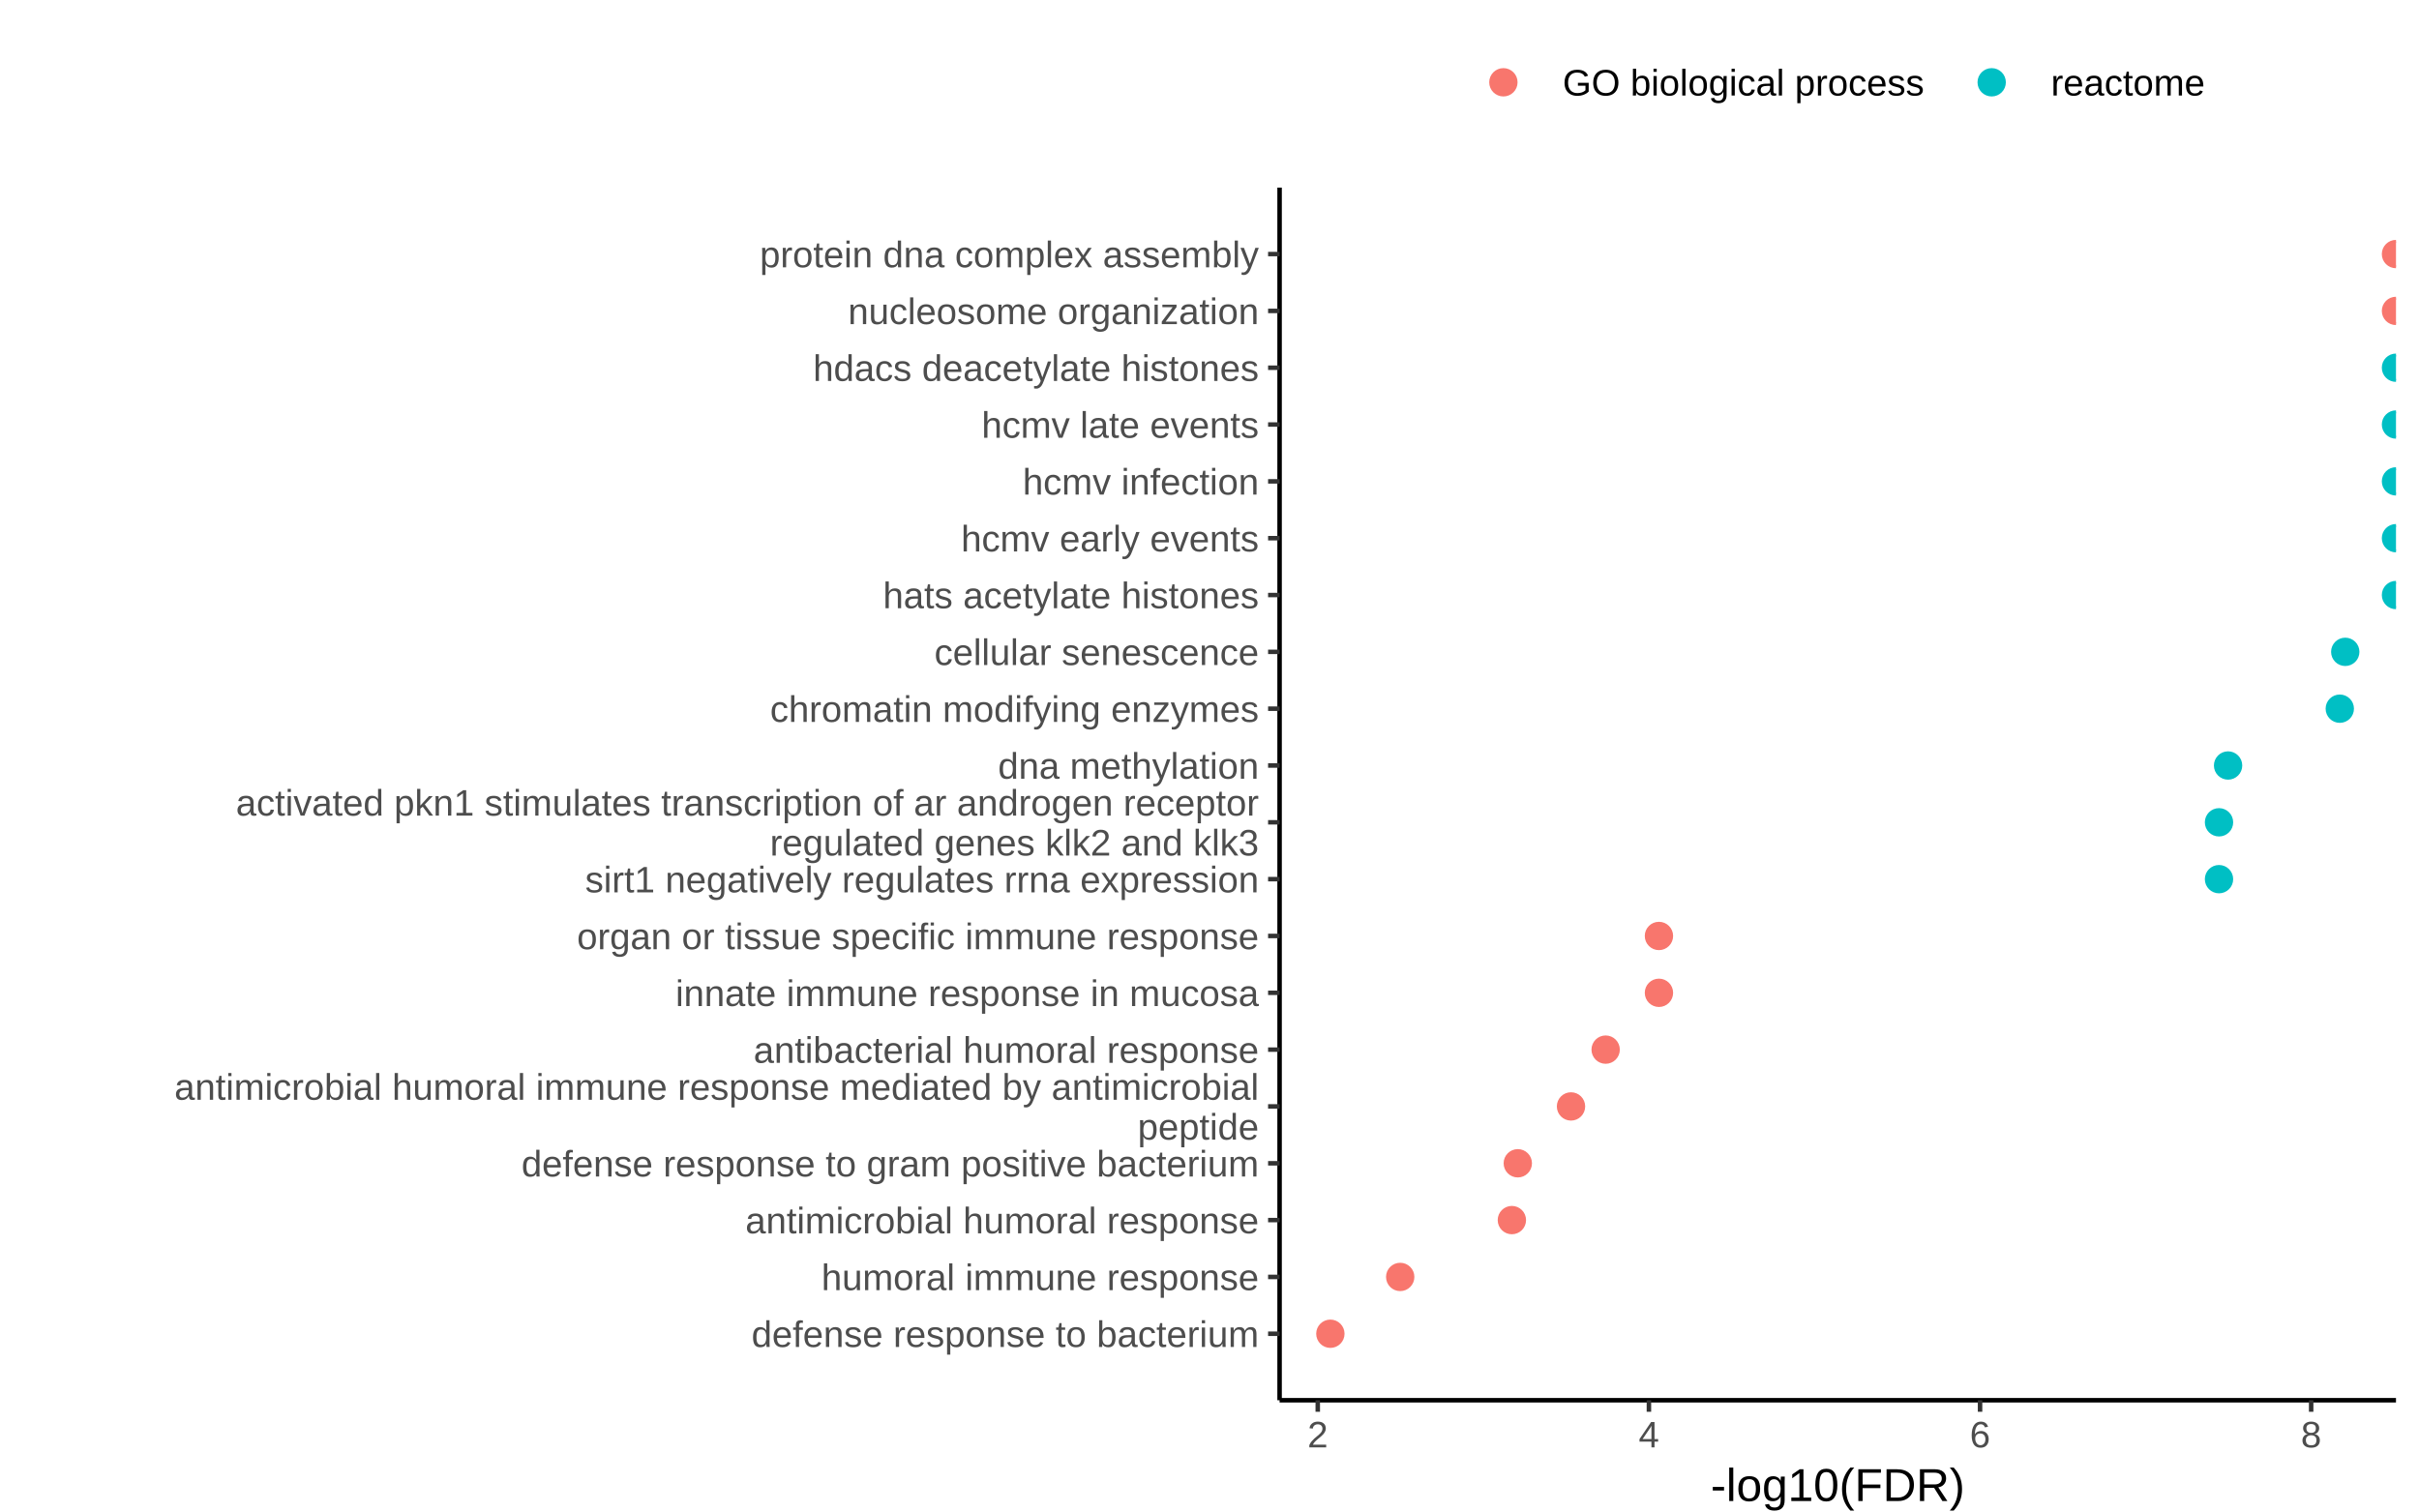
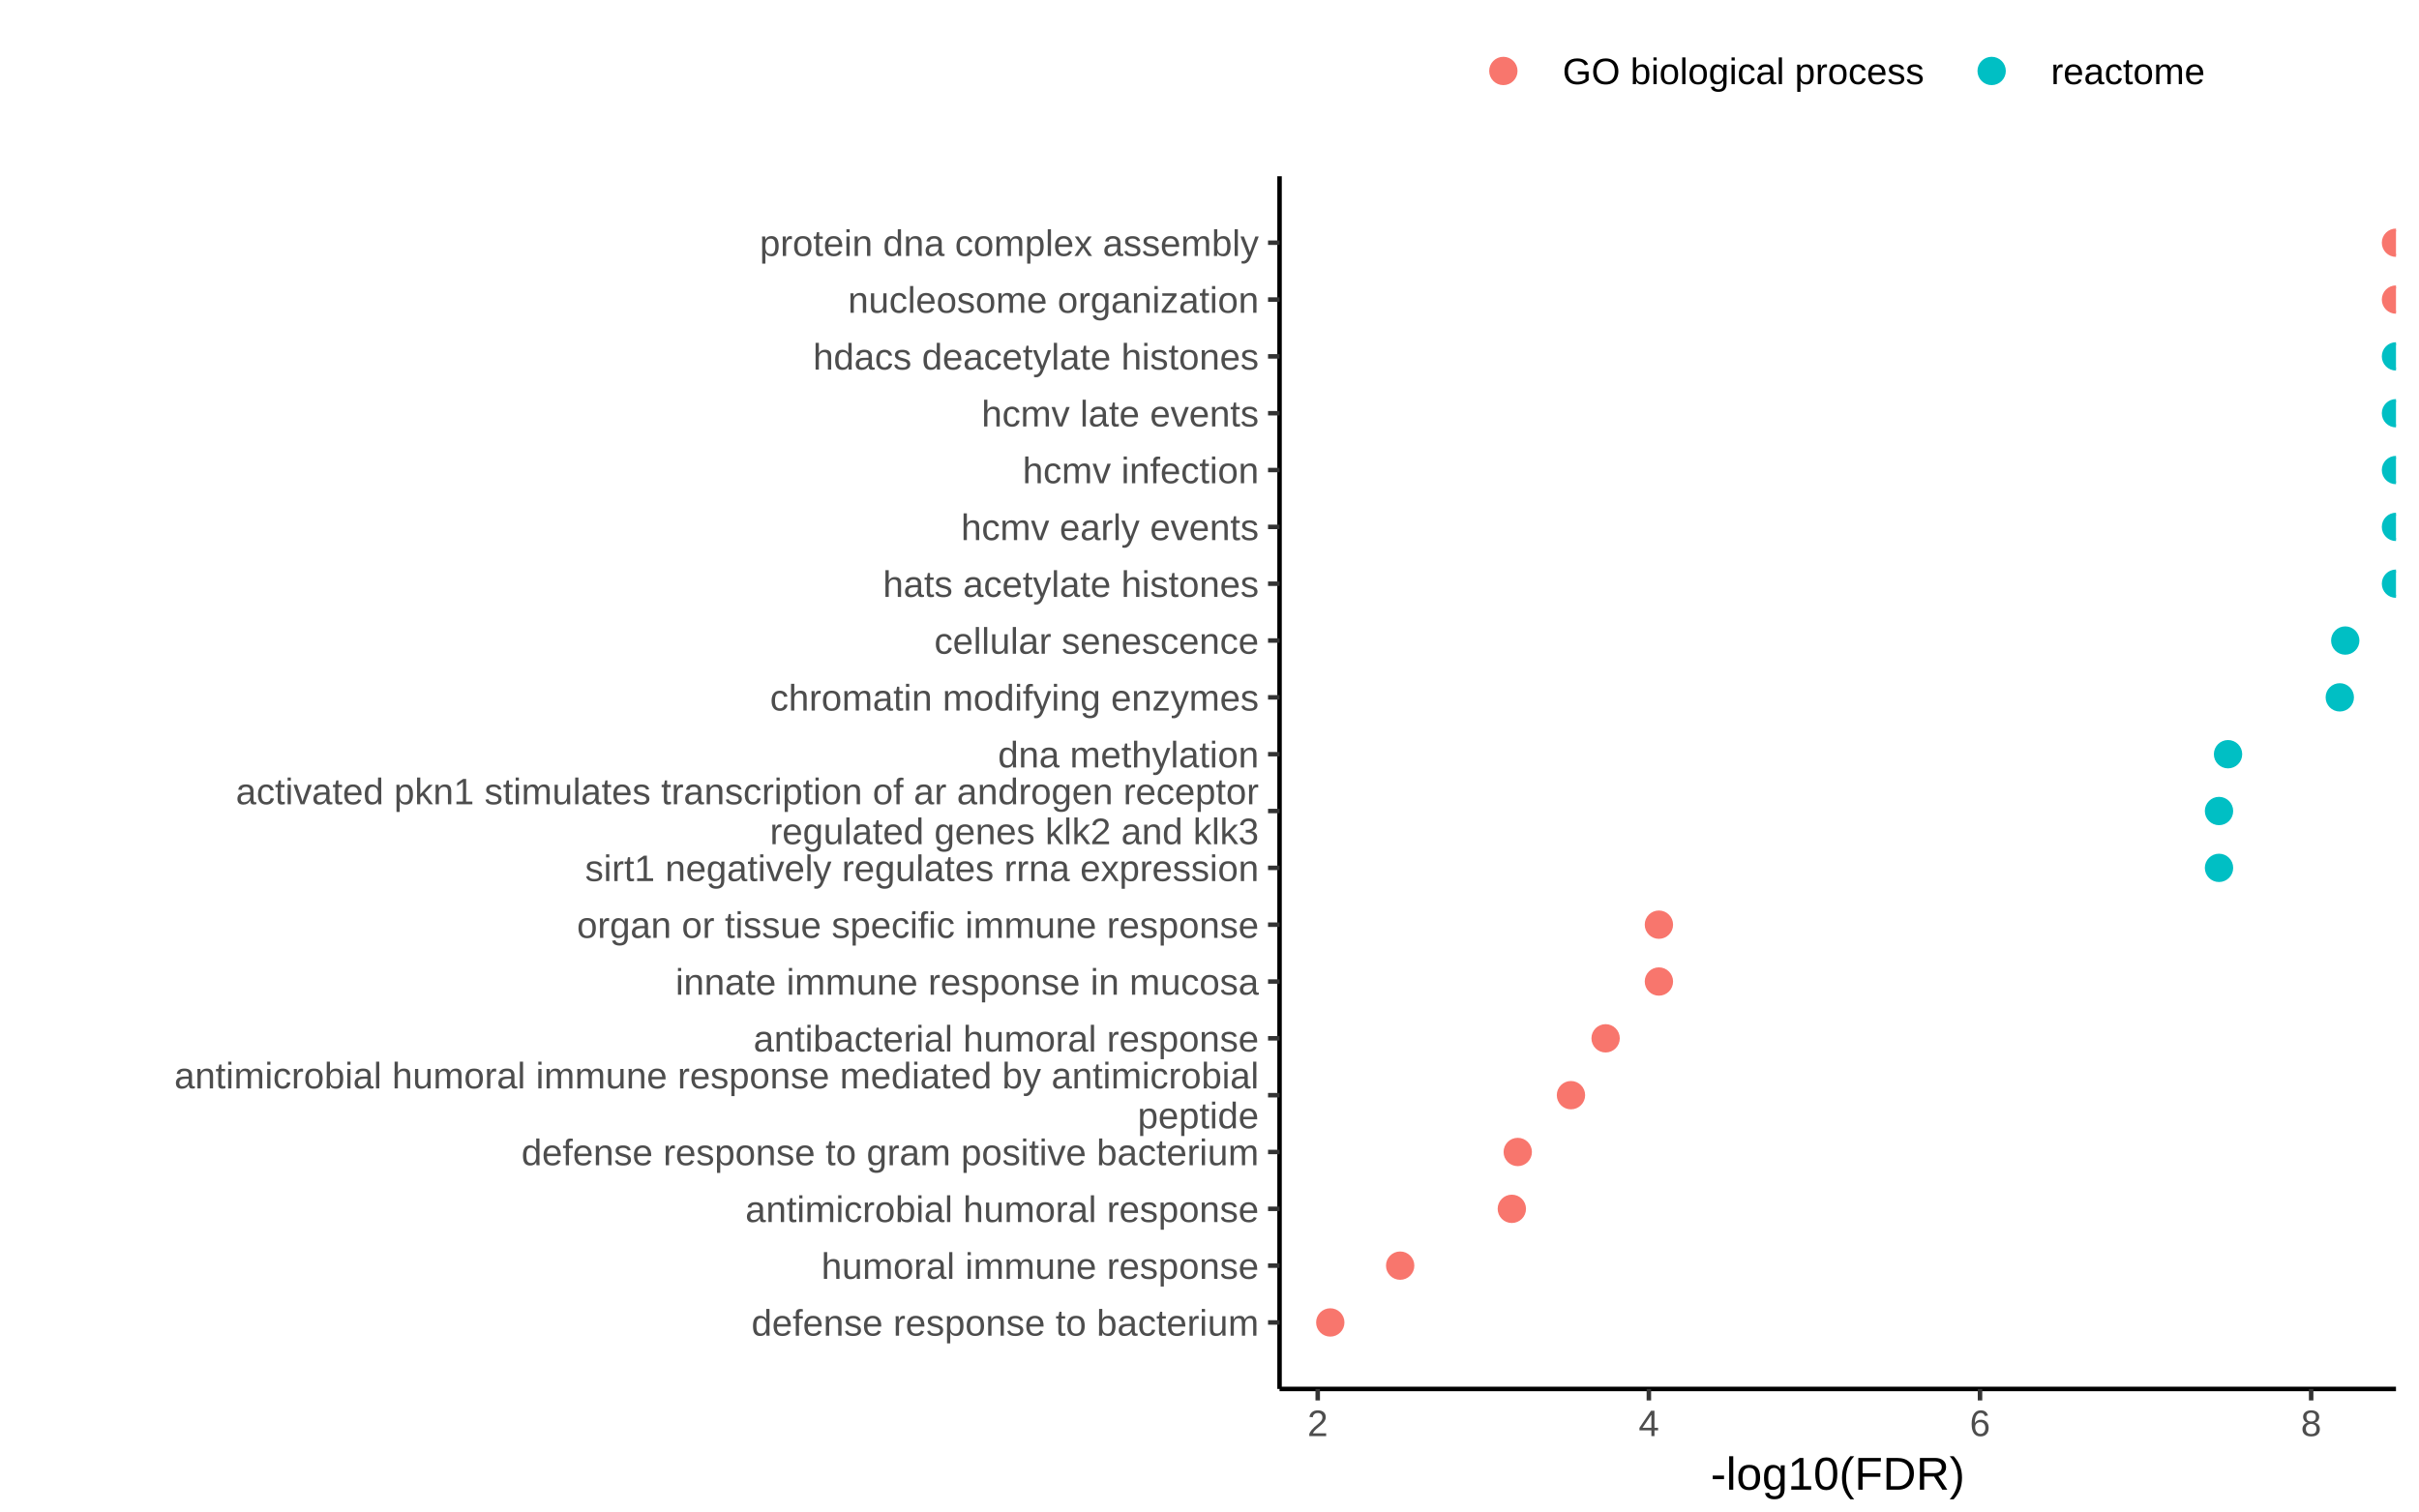
- <svg xmlns="http://www.w3.org/2000/svg" class="svglite" width="576.00pt" height="360.00pt" viewBox="0 0 576.00 360.00">
-   <defs>
-     <style type="text/css">
+ <svg xmlns="http://www.w3.org/2000/svg" width="576.00pt" height="360.00pt" viewBox="0 0 576.00 360.00">
+   <g class="svglite">
+     <defs>
+       <style type="text/css">
    .svglite line, .svglite polyline, .svglite polygon, .svglite path, .svglite rect, .svglite circle {
      fill: none;
      stroke: #000000;
      stroke-linecap: round;
      stroke-linejoin: round;
      stroke-miterlimit: 10.00;
    }
    .svglite text {
      white-space: pre;
    }
+     .svglite g.glyphgroup path {
+       fill: inherit;
+       stroke: none;
+     }
  </style>
-   </defs>
-   <rect width="100%" height="100%" style="stroke: none; fill: none;" />
-   <defs>
-     <clipPath id="cpMC4wMHw1NzYuMDB8MC4wMHwzNjAuMDA=">
-       <rect x="0.00" y="0.00" width="576.00" height="360.00" />
-     </clipPath>
-   </defs>
-   <g clip-path="url(#cpMC4wMHw1NzYuMDB8MC4wMHwzNjAuMDA=)">
-     <rect x="0.00" y="0.00" width="576.00" height="365.40" style="stroke-width: 1.07; stroke: none;" />
-   </g>
-   <defs>
-     <clipPath id="cpMzA0LjY5fDU3MC41Mnw0NC42OHwzMzMuNTA=">
-       <rect x="304.69" y="44.68" width="265.83" height="288.82" />
-     </clipPath>
-   </defs>
-   <g clip-path="url(#cpMzA0LjY5fDU3MC41Mnw0NC42OHwzMzMuNTA=)">
-     <rect x="304.69" y="44.68" width="265.83" height="288.82" style="stroke-width: 1.07; stroke: none;" />
-     <circle cx="316.78" cy="317.66" r="3.02" style="stroke-width: 0.71; stroke: #F8766D; fill: #F8766D;" />
-     <circle cx="333.41" cy="304.13" r="3.02" style="stroke-width: 0.71; stroke: #F8766D; fill: #F8766D;" />
-     <circle cx="360.00" cy="290.59" r="3.02" style="stroke-width: 0.71; stroke: #F8766D; fill: #F8766D;" />
-     <circle cx="361.41" cy="277.06" r="3.02" style="stroke-width: 0.71; stroke: #F8766D; fill: #F8766D;" />
-     <circle cx="374.08" cy="263.52" r="3.02" style="stroke-width: 0.71; stroke: #F8766D; fill: #F8766D;" />
-     <circle cx="382.33" cy="249.99" r="3.02" style="stroke-width: 0.71; stroke: #F8766D; fill: #F8766D;" />
-     <circle cx="395.02" cy="236.46" r="3.02" style="stroke-width: 0.71; stroke: #F8766D; fill: #F8766D;" />
-     <circle cx="395.02" cy="222.92" r="3.02" style="stroke-width: 0.71; stroke: #F8766D; fill: #F8766D;" />
-     <circle cx="528.38" cy="209.39" r="3.02" style="stroke-width: 0.71; stroke: #00BFC4; fill: #00BFC4;" />
-     <circle cx="528.38" cy="195.85" r="3.02" style="stroke-width: 0.71; stroke: #00BFC4; fill: #00BFC4;" />
-     <circle cx="530.54" cy="182.32" r="3.02" style="stroke-width: 0.71; stroke: #00BFC4; fill: #00BFC4;" />
-     <circle cx="557.14" cy="168.79" r="3.02" style="stroke-width: 0.71; stroke: #00BFC4; fill: #00BFC4;" />
-     <circle cx="558.44" cy="155.25" r="3.02" style="stroke-width: 0.71; stroke: #00BFC4; fill: #00BFC4;" />
-     <circle cx="570.52" cy="141.72" r="3.02" style="stroke-width: 0.71; stroke: #00BFC4; fill: #00BFC4;" />
-     <circle cx="570.52" cy="128.18" r="3.02" style="stroke-width: 0.71; stroke: #00BFC4; fill: #00BFC4;" />
-     <circle cx="570.52" cy="114.65" r="3.02" style="stroke-width: 0.71; stroke: #00BFC4; fill: #00BFC4;" />
-     <circle cx="570.52" cy="101.11" r="3.02" style="stroke-width: 0.71; stroke: #00BFC4; fill: #00BFC4;" />
-     <circle cx="570.52" cy="87.58" r="3.02" style="stroke-width: 0.71; stroke: #00BFC4; fill: #00BFC4;" />
-     <circle cx="570.52" cy="74.05" r="3.02" style="stroke-width: 0.71; stroke: #F8766D; fill: #F8766D;" />
-     <circle cx="570.52" cy="60.51" r="3.02" style="stroke-width: 0.71; stroke: #F8766D; fill: #F8766D;" />
-   </g>
-   <g clip-path="url(#cpMC4wMHw1NzYuMDB8MC4wMHwzNjAuMDA=)">
-     <polyline points="304.69,333.50 304.69,44.68 " style="stroke-width: 1.07; stroke-linecap: butt;" />
-     <text x="299.76" y="320.81" text-anchor="end" style="font-size: 8.80px;fill: #4D4D4D; font-family: &quot;Arial&quot;;" textLength="230.66px" lengthAdjust="spacingAndGlyphs">                                             defense response to bacterium</text>
-     <text x="299.76" y="307.28" text-anchor="end" style="font-size: 8.80px;fill: #4D4D4D; font-family: &quot;Arial&quot;;" textLength="228.66px" lengthAdjust="spacingAndGlyphs">                                                   humoral immune response</text>
-     <text x="299.76" y="293.75" text-anchor="end" style="font-size: 8.80px;fill: #4D4D4D; font-family: &quot;Arial&quot;;" textLength="229.67px" lengthAdjust="spacingAndGlyphs">                                            antimicrobial humoral response</text>
-     <text x="299.76" y="280.21" text-anchor="end" style="font-size: 8.80px;fill: #4D4D4D; font-family: &quot;Arial&quot;;" textLength="246.37px" lengthAdjust="spacingAndGlyphs">                             defense response to gram positive bacterium</text>
-     <text x="299.76" y="261.93" text-anchor="end" style="font-size: 8.80px;fill: #4D4D4D; font-family: &quot;Arial&quot;;" textLength="275.30px" lengthAdjust="spacingAndGlyphs">      antimicrobial humoral immune response mediated by antimicrobial </text>
-     <text x="299.76" y="271.43" text-anchor="end" style="font-size: 8.80px;fill: #4D4D4D; font-family: &quot;Arial&quot;;" textLength="28.87px" lengthAdjust="spacingAndGlyphs">peptide</text>
-     <text x="299.76" y="253.14" text-anchor="end" style="font-size: 8.80px;fill: #4D4D4D; font-family: &quot;Arial&quot;;" textLength="227.72px" lengthAdjust="spacingAndGlyphs">                                            antibacterial humoral response</text>
-     <text x="299.76" y="239.61" text-anchor="end" style="font-size: 8.80px;fill: #4D4D4D; font-family: &quot;Arial&quot;;" textLength="238.98px" lengthAdjust="spacingAndGlyphs">                                         innate immune response in mucosa</text>
-     <text x="299.76" y="226.08" text-anchor="end" style="font-size: 8.80px;fill: #4D4D4D; font-family: &quot;Arial&quot;;" textLength="242.91px" lengthAdjust="spacingAndGlyphs">                                 organ or tissue specific immune response</text>
-     <text x="299.76" y="212.54" text-anchor="end" style="font-size: 8.80px;fill: #4D4D4D; font-family: &quot;Arial&quot;;" textLength="233.64px" lengthAdjust="spacingAndGlyphs">                              sirt1 negatively regulates rrna expression</text>
-     <text x="299.76" y="194.26" text-anchor="end" style="font-size: 8.80px;fill: #4D4D4D; font-family: &quot;Arial&quot;;" textLength="260.65px" lengthAdjust="spacingAndGlyphs">      activated pkn1 stimulates transcription of ar androgen receptor </text>
-     <text x="299.76" y="203.76" text-anchor="end" style="font-size: 8.80px;fill: #4D4D4D; font-family: &quot;Arial&quot;;" textLength="116.42px" lengthAdjust="spacingAndGlyphs">regulated genes klk2 and klk3</text>
-     <text x="299.76" y="185.47" text-anchor="end" style="font-size: 8.80px;fill: #4D4D4D; font-family: &quot;Arial&quot;;" textLength="208.57px" lengthAdjust="spacingAndGlyphs">                                                            dna methylation</text>
-     <text x="299.76" y="171.94" text-anchor="end" style="font-size: 8.80px;fill: #4D4D4D; font-family: &quot;Arial&quot;;" textLength="231.11px" lengthAdjust="spacingAndGlyphs">                                               chromatin modifying enzymes</text>
-     <text x="299.76" y="158.40" text-anchor="end" style="font-size: 8.80px;fill: #4D4D4D; font-family: &quot;Arial&quot;;" textLength="213.97px" lengthAdjust="spacingAndGlyphs">                                                        cellular senescence</text>
-     <text x="299.76" y="144.87" text-anchor="end" style="font-size: 8.80px;fill: #4D4D4D; font-family: &quot;Arial&quot;;" textLength="213.98px" lengthAdjust="spacingAndGlyphs">                                                   hats acetylate histones</text>
-     <text x="299.76" y="131.34" text-anchor="end" style="font-size: 8.80px;fill: #4D4D4D; font-family: &quot;Arial&quot;;" textLength="212.47px" lengthAdjust="spacingAndGlyphs">                                                          hcmv early events</text>
-     <text x="299.76" y="117.80" text-anchor="end" style="font-size: 8.80px;fill: #4D4D4D; font-family: &quot;Arial&quot;;" textLength="205.12px" lengthAdjust="spacingAndGlyphs">                                                             hcmv infection</text>
-     <text x="299.76" y="104.27" text-anchor="end" style="font-size: 8.80px;fill: #4D4D4D; font-family: &quot;Arial&quot;;" textLength="210.02px" lengthAdjust="spacingAndGlyphs">                                                           hcmv late events</text>
-     <text x="299.76" y="90.73" text-anchor="end" style="font-size: 8.80px;fill: #4D4D4D; font-family: &quot;Arial&quot;;" textLength="223.31px" lengthAdjust="spacingAndGlyphs">                                                hdacs deacetylate histones</text>
-     <text x="299.76" y="77.20" text-anchor="end" style="font-size: 8.80px;fill: #4D4D4D; font-family: &quot;Arial&quot;;" textLength="222.32px" lengthAdjust="spacingAndGlyphs">                                                   nucleosome organization</text>
-     <text x="299.76" y="63.67" text-anchor="end" style="font-size: 8.80px;fill: #4D4D4D; font-family: &quot;Arial&quot;;" textLength="231.13px" lengthAdjust="spacingAndGlyphs">                                              protein dna complex assembly</text>
-     <polyline points="301.95,317.66 304.69,317.66 " style="stroke-width: 1.07; stroke: #333333; stroke-linecap: butt;" />
-     <polyline points="301.95,304.13 304.69,304.13 " style="stroke-width: 1.07; stroke: #333333; stroke-linecap: butt;" />
-     <polyline points="301.95,290.59 304.69,290.59 " style="stroke-width: 1.07; stroke: #333333; stroke-linecap: butt;" />
-     <polyline points="301.95,277.06 304.69,277.06 " style="stroke-width: 1.07; stroke: #333333; stroke-linecap: butt;" />
-     <polyline points="301.95,263.52 304.69,263.52 " style="stroke-width: 1.07; stroke: #333333; stroke-linecap: butt;" />
-     <polyline points="301.95,249.99 304.69,249.99 " style="stroke-width: 1.07; stroke: #333333; stroke-linecap: butt;" />
-     <polyline points="301.95,236.46 304.69,236.46 " style="stroke-width: 1.07; stroke: #333333; stroke-linecap: butt;" />
-     <polyline points="301.95,222.92 304.69,222.92 " style="stroke-width: 1.07; stroke: #333333; stroke-linecap: butt;" />
-     <polyline points="301.95,209.39 304.69,209.39 " style="stroke-width: 1.07; stroke: #333333; stroke-linecap: butt;" />
-     <polyline points="301.95,195.85 304.69,195.85 " style="stroke-width: 1.07; stroke: #333333; stroke-linecap: butt;" />
-     <polyline points="301.95,182.32 304.69,182.32 " style="stroke-width: 1.07; stroke: #333333; stroke-linecap: butt;" />
-     <polyline points="301.95,168.79 304.69,168.79 " style="stroke-width: 1.07; stroke: #333333; stroke-linecap: butt;" />
-     <polyline points="301.95,155.25 304.69,155.25 " style="stroke-width: 1.07; stroke: #333333; stroke-linecap: butt;" />
-     <polyline points="301.95,141.72 304.69,141.72 " style="stroke-width: 1.07; stroke: #333333; stroke-linecap: butt;" />
-     <polyline points="301.95,128.18 304.69,128.18 " style="stroke-width: 1.07; stroke: #333333; stroke-linecap: butt;" />
-     <polyline points="301.95,114.65 304.69,114.65 " style="stroke-width: 1.07; stroke: #333333; stroke-linecap: butt;" />
-     <polyline points="301.95,101.11 304.69,101.11 " style="stroke-width: 1.07; stroke: #333333; stroke-linecap: butt;" />
-     <polyline points="301.95,87.58 304.69,87.58 " style="stroke-width: 1.07; stroke: #333333; stroke-linecap: butt;" />
-     <polyline points="301.95,74.05 304.69,74.05 " style="stroke-width: 1.07; stroke: #333333; stroke-linecap: butt;" />
-     <polyline points="301.95,60.51 304.69,60.51 " style="stroke-width: 1.07; stroke: #333333; stroke-linecap: butt;" />
-     <polyline points="304.69,333.50 570.52,333.50 " style="stroke-width: 1.07; stroke-linecap: butt;" />
-     <polyline points="313.78,336.24 313.78,333.50 " style="stroke-width: 1.07; stroke: #333333; stroke-linecap: butt;" />
-     <polyline points="392.63,336.24 392.63,333.50 " style="stroke-width: 1.07; stroke: #333333; stroke-linecap: butt;" />
-     <polyline points="471.48,336.24 471.48,333.50 " style="stroke-width: 1.07; stroke: #333333; stroke-linecap: butt;" />
-     <polyline points="550.32,336.24 550.32,333.50 " style="stroke-width: 1.07; stroke: #333333; stroke-linecap: butt;" />
-     <text x="313.78" y="344.73" text-anchor="middle" style="font-size: 8.80px;fill: #4D4D4D; font-family: &quot;Arial&quot;;" textLength="4.90px" lengthAdjust="spacingAndGlyphs">2</text>
-     <text x="392.63" y="344.73" text-anchor="middle" style="font-size: 8.80px;fill: #4D4D4D; font-family: &quot;Arial&quot;;" textLength="4.90px" lengthAdjust="spacingAndGlyphs">4</text>
-     <text x="471.48" y="344.73" text-anchor="middle" style="font-size: 8.80px;fill: #4D4D4D; font-family: &quot;Arial&quot;;" textLength="4.90px" lengthAdjust="spacingAndGlyphs">6</text>
-     <text x="550.32" y="344.73" text-anchor="middle" style="font-size: 8.80px;fill: #4D4D4D; font-family: &quot;Arial&quot;;" textLength="4.90px" lengthAdjust="spacingAndGlyphs">8</text>
-     <text x="437.61" y="357.50" text-anchor="middle" style="font-size: 11.00px; font-family: &quot;Arial&quot;;" textLength="60.52px" lengthAdjust="spacingAndGlyphs">-log10(FDR)</text>
-     <rect x="343.86" y="5.48" width="187.50" height="28.24" style="stroke-width: 1.07; stroke: none;" />
-     <rect x="349.34" y="10.96" width="17.28" height="17.28" style="stroke-width: 1.07; stroke: none;" />
-     <circle cx="357.98" cy="19.60" r="3.02" style="stroke-width: 0.71; stroke: #F8766D; fill: #F8766D;" />
-     <rect x="465.61" y="10.96" width="17.28" height="17.28" style="stroke-width: 1.07; stroke: none;" />
-     <circle cx="474.25" cy="19.60" r="3.02" style="stroke-width: 0.71; stroke: #00BFC4; fill: #00BFC4;" />
-     <text x="372.10" y="22.75" style="font-size: 8.80px; font-family: &quot;Arial&quot;;" textLength="86.06px" lengthAdjust="spacingAndGlyphs">GO biological process</text>
-     <text x="488.36" y="22.75" style="font-size: 8.80px; font-family: &quot;Arial&quot;;" textLength="36.68px" lengthAdjust="spacingAndGlyphs">reactome</text>
+     </defs>
+     <rect width="100%" height="100%" style="stroke: none; fill: none;" />
+     <defs>
+       <clipPath id="cpMC4wMHw1NzYuMDB8MC4wMHwzNjAuMDA=">
+         <rect x="0.00" y="0.00" width="576.00" height="360.00" />
+       </clipPath>
+     </defs>
+     <g clip-path="url(#cpMC4wMHw1NzYuMDB8MC4wMHwzNjAuMDA=)">
+       <rect x="0.00" y="-2.70" width="576.00" height="365.40" style="stroke-width: 1.07; stroke: none;" />
+     </g>
+     <defs>
+       <clipPath id="cpMzA0LjY4fDU3MC41Mnw0MS45OHwzMzAuODE=">
+         <rect x="304.68" y="41.98" width="265.84" height="288.83" />
+       </clipPath>
+     </defs>
+     <g clip-path="url(#cpMzA0LjY4fDU3MC41Mnw0MS45OHwzMzAuODE=)">
+       <rect x="304.68" y="41.98" width="265.84" height="288.83" style="stroke-width: 1.07; stroke: none;" />
+       <circle cx="316.76" cy="314.97" r="3.02" style="stroke-width: 0.71; stroke: #F8766D; fill: #F8766D;" />
+       <circle cx="333.40" cy="301.44" r="3.02" style="stroke-width: 0.71; stroke: #F8766D; fill: #F8766D;" />
+       <circle cx="359.99" cy="287.91" r="3.02" style="stroke-width: 0.71; stroke: #F8766D; fill: #F8766D;" />
+       <circle cx="361.40" cy="274.37" r="3.02" style="stroke-width: 0.71; stroke: #F8766D; fill: #F8766D;" />
+       <circle cx="374.07" cy="260.84" r="3.02" style="stroke-width: 0.71; stroke: #F8766D; fill: #F8766D;" />
+       <circle cx="382.32" cy="247.30" r="3.02" style="stroke-width: 0.71; stroke: #F8766D; fill: #F8766D;" />
+       <circle cx="395.01" cy="233.77" r="3.02" style="stroke-width: 0.71; stroke: #F8766D; fill: #F8766D;" />
+       <circle cx="395.01" cy="220.23" r="3.02" style="stroke-width: 0.71; stroke: #F8766D; fill: #F8766D;" />
+       <circle cx="528.38" cy="206.70" r="3.02" style="stroke-width: 0.71; stroke: #00BFC4; fill: #00BFC4;" />
+       <circle cx="528.38" cy="193.16" r="3.02" style="stroke-width: 0.71; stroke: #00BFC4; fill: #00BFC4;" />
+       <circle cx="530.53" cy="179.63" r="3.02" style="stroke-width: 0.71; stroke: #00BFC4; fill: #00BFC4;" />
+       <circle cx="557.14" cy="166.09" r="3.02" style="stroke-width: 0.71; stroke: #00BFC4; fill: #00BFC4;" />
+       <circle cx="558.44" cy="152.56" r="3.02" style="stroke-width: 0.71; stroke: #00BFC4; fill: #00BFC4;" />
+       <circle cx="570.52" cy="139.02" r="3.02" style="stroke-width: 0.71; stroke: #00BFC4; fill: #00BFC4;" />
+       <circle cx="570.52" cy="125.49" r="3.02" style="stroke-width: 0.71; stroke: #00BFC4; fill: #00BFC4;" />
+       <circle cx="570.52" cy="111.95" r="3.02" style="stroke-width: 0.71; stroke: #00BFC4; fill: #00BFC4;" />
+       <circle cx="570.52" cy="98.42" r="3.02" style="stroke-width: 0.71; stroke: #00BFC4; fill: #00BFC4;" />
+       <circle cx="570.52" cy="84.88" r="3.02" style="stroke-width: 0.71; stroke: #00BFC4; fill: #00BFC4;" />
+       <circle cx="570.52" cy="71.35" r="3.02" style="stroke-width: 0.71; stroke: #F8766D; fill: #F8766D;" />
+       <circle cx="570.52" cy="57.81" r="3.02" style="stroke-width: 0.71; stroke: #F8766D; fill: #F8766D;" />
+     </g>
+     <g clip-path="url(#cpMC4wMHw1NzYuMDB8MC4wMHwzNjAuMDA=)">
+       <polyline points="304.68,330.81 304.68,41.98 " style="stroke-width: 1.07; stroke-linecap: butt;" />
+       <text x="299.75" y="318.12" text-anchor="end" style="font-size: 8.80px;fill: #4D4D4D; font-family: &quot;Arial&quot;;" textLength="120.73px" lengthAdjust="spacingAndGlyphs">defense response to bacterium</text>
+       <text x="299.75" y="304.59" text-anchor="end" style="font-size: 8.80px;fill: #4D4D4D; font-family: &quot;Arial&quot;;" textLength="104.11px" lengthAdjust="spacingAndGlyphs">humoral immune response</text>
+       <text x="299.75" y="291.06" text-anchor="end" style="font-size: 8.80px;fill: #4D4D4D; font-family: &quot;Arial&quot;;" textLength="122.19px" lengthAdjust="spacingAndGlyphs">antimicrobial humoral response</text>
+       <text x="299.75" y="277.52" text-anchor="end" style="font-size: 8.80px;fill: #4D4D4D; font-family: &quot;Arial&quot;;" textLength="175.47px" lengthAdjust="spacingAndGlyphs">defense response to gram positive bacterium</text>
+       <text x="299.75" y="259.23" text-anchor="end" style="font-size: 8.80px;fill: #4D4D4D; font-family: &quot;Arial&quot;;" textLength="275.11px" lengthAdjust="spacingAndGlyphs">      antimicrobial humoral immune response mediated by antimicrobial </text>
+       <text x="299.75" y="268.74" text-anchor="end" style="font-size: 8.80px;fill: #4D4D4D; font-family: &quot;Arial&quot;;" textLength="28.84px" lengthAdjust="spacingAndGlyphs">peptide</text>
+       <text x="299.75" y="250.45" text-anchor="end" style="font-size: 8.80px;fill: #4D4D4D; font-family: &quot;Arial&quot;;" textLength="120.23px" lengthAdjust="spacingAndGlyphs">antibacterial humoral response</text>
+       <text x="299.75" y="236.92" text-anchor="end" style="font-size: 8.80px;fill: #4D4D4D; font-family: &quot;Arial&quot;;" textLength="138.83px" lengthAdjust="spacingAndGlyphs">innate immune response in mucosa</text>
+       <text x="299.75" y="223.38" text-anchor="end" style="font-size: 8.80px;fill: #4D4D4D; font-family: &quot;Arial&quot;;" textLength="162.28px" lengthAdjust="spacingAndGlyphs">organ or tissue specific immune response</text>
+       <text x="299.75" y="209.85" text-anchor="end" style="font-size: 8.80px;fill: #4D4D4D; font-family: &quot;Arial&quot;;" textLength="160.31px" lengthAdjust="spacingAndGlyphs">sirt1 negatively regulates rrna expression</text>
+       <text x="299.75" y="191.56" text-anchor="end" style="font-size: 8.80px;fill: #4D4D4D; font-family: &quot;Arial&quot;;" textLength="260.44px" lengthAdjust="spacingAndGlyphs">      activated pkn1 stimulates transcription of ar androgen receptor </text>
+       <text x="299.75" y="201.06" text-anchor="end" style="font-size: 8.80px;fill: #4D4D4D; font-family: &quot;Arial&quot;;" textLength="116.36px" lengthAdjust="spacingAndGlyphs">regulated genes klk2 and klk3</text>
+       <text x="299.75" y="182.78" text-anchor="end" style="font-size: 8.80px;fill: #4D4D4D; font-family: &quot;Arial&quot;;" textLength="62.08px" lengthAdjust="spacingAndGlyphs">dna methylation</text>
+       <text x="299.75" y="169.24" text-anchor="end" style="font-size: 8.80px;fill: #4D4D4D; font-family: &quot;Arial&quot;;" textLength="116.34px" lengthAdjust="spacingAndGlyphs">chromatin modifying enzymes</text>
+       <text x="299.75" y="155.71" text-anchor="end" style="font-size: 8.80px;fill: #4D4D4D; font-family: &quot;Arial&quot;;" textLength="77.27px" lengthAdjust="spacingAndGlyphs">cellular senescence</text>
+       <text x="299.75" y="142.17" text-anchor="end" style="font-size: 8.80px;fill: #4D4D4D; font-family: &quot;Arial&quot;;" textLength="89.47px" lengthAdjust="spacingAndGlyphs">hats acetylate histones</text>
+       <text x="299.75" y="128.64" text-anchor="end" style="font-size: 8.80px;fill: #4D4D4D; font-family: &quot;Arial&quot;;" textLength="70.89px" lengthAdjust="spacingAndGlyphs">hcmv early events</text>
+       <text x="299.75" y="115.10" text-anchor="end" style="font-size: 8.80px;fill: #4D4D4D; font-family: &quot;Arial&quot;;" textLength="56.22px" lengthAdjust="spacingAndGlyphs">hcmv infection</text>
+       <text x="299.75" y="101.57" text-anchor="end" style="font-size: 8.80px;fill: #4D4D4D; font-family: &quot;Arial&quot;;" textLength="66.00px" lengthAdjust="spacingAndGlyphs">hcmv late events</text>
+       <text x="299.75" y="88.03" text-anchor="end" style="font-size: 8.80px;fill: #4D4D4D; font-family: &quot;Arial&quot;;" textLength="106.11px" lengthAdjust="spacingAndGlyphs">hdacs deacetylate histones</text>
+       <text x="299.75" y="74.50" text-anchor="end" style="font-size: 8.80px;fill: #4D4D4D; font-family: &quot;Arial&quot;;" textLength="97.78px" lengthAdjust="spacingAndGlyphs">nucleosome organization</text>
+       <text x="299.75" y="60.96" text-anchor="end" style="font-size: 8.80px;fill: #4D4D4D; font-family: &quot;Arial&quot;;" textLength="118.80px" lengthAdjust="spacingAndGlyphs">protein dna complex assembly</text>
+       <polyline points="301.94,314.97 304.68,314.97 " style="stroke-width: 1.07; stroke: #333333; stroke-linecap: butt;" />
+       <polyline points="301.94,301.44 304.68,301.44 " style="stroke-width: 1.07; stroke: #333333; stroke-linecap: butt;" />
+       <polyline points="301.94,287.91 304.68,287.91 " style="stroke-width: 1.07; stroke: #333333; stroke-linecap: butt;" />
+       <polyline points="301.94,274.37 304.68,274.37 " style="stroke-width: 1.07; stroke: #333333; stroke-linecap: butt;" />
+       <polyline points="301.94,260.84 304.68,260.84 " style="stroke-width: 1.07; stroke: #333333; stroke-linecap: butt;" />
+       <polyline points="301.94,247.30 304.68,247.30 " style="stroke-width: 1.07; stroke: #333333; stroke-linecap: butt;" />
+       <polyline points="301.94,233.77 304.68,233.77 " style="stroke-width: 1.07; stroke: #333333; stroke-linecap: butt;" />
+       <polyline points="301.94,220.23 304.68,220.23 " style="stroke-width: 1.07; stroke: #333333; stroke-linecap: butt;" />
+       <polyline points="301.94,206.70 304.68,206.70 " style="stroke-width: 1.07; stroke: #333333; stroke-linecap: butt;" />
+       <polyline points="301.94,193.16 304.68,193.16 " style="stroke-width: 1.07; stroke: #333333; stroke-linecap: butt;" />
+       <polyline points="301.94,179.63 304.68,179.63 " style="stroke-width: 1.07; stroke: #333333; stroke-linecap: butt;" />
+       <polyline points="301.94,166.09 304.68,166.09 " style="stroke-width: 1.07; stroke: #333333; stroke-linecap: butt;" />
+       <polyline points="301.94,152.56 304.68,152.56 " style="stroke-width: 1.07; stroke: #333333; stroke-linecap: butt;" />
+       <polyline points="301.94,139.02 304.68,139.02 " style="stroke-width: 1.07; stroke: #333333; stroke-linecap: butt;" />
+       <polyline points="301.94,125.49 304.68,125.49 " style="stroke-width: 1.07; stroke: #333333; stroke-linecap: butt;" />
+       <polyline points="301.94,111.95 304.68,111.95 " style="stroke-width: 1.07; stroke: #333333; stroke-linecap: butt;" />
+       <polyline points="301.94,98.42 304.68,98.42 " style="stroke-width: 1.07; stroke: #333333; stroke-linecap: butt;" />
+       <polyline points="301.94,84.88 304.68,84.88 " style="stroke-width: 1.07; stroke: #333333; stroke-linecap: butt;" />
+       <polyline points="301.94,71.35 304.68,71.35 " style="stroke-width: 1.07; stroke: #333333; stroke-linecap: butt;" />
+       <polyline points="301.94,57.81 304.68,57.81 " style="stroke-width: 1.07; stroke: #333333; stroke-linecap: butt;" />
+       <polyline points="304.68,330.81 570.52,330.81 " style="stroke-width: 1.07; stroke-linecap: butt;" />
+       <polyline points="313.77,333.55 313.77,330.81 " style="stroke-width: 1.07; stroke: #333333; stroke-linecap: butt;" />
+       <polyline points="392.62,333.55 392.62,330.81 " style="stroke-width: 1.07; stroke: #333333; stroke-linecap: butt;" />
+       <polyline points="471.47,333.55 471.47,330.81 " style="stroke-width: 1.07; stroke: #333333; stroke-linecap: butt;" />
+       <polyline points="550.32,333.55 550.32,330.81 " style="stroke-width: 1.07; stroke: #333333; stroke-linecap: butt;" />
+       <text x="313.77" y="342.04" text-anchor="middle" style="font-size: 8.80px;fill: #4D4D4D; font-family: &quot;Arial&quot;;" textLength="4.89px" lengthAdjust="spacingAndGlyphs">2</text>
+       <text x="392.62" y="342.04" text-anchor="middle" style="font-size: 8.80px;fill: #4D4D4D; font-family: &quot;Arial&quot;;" textLength="4.89px" lengthAdjust="spacingAndGlyphs">4</text>
+       <text x="471.47" y="342.04" text-anchor="middle" style="font-size: 8.80px;fill: #4D4D4D; font-family: &quot;Arial&quot;;" textLength="4.89px" lengthAdjust="spacingAndGlyphs">6</text>
+       <text x="550.32" y="342.04" text-anchor="middle" style="font-size: 8.80px;fill: #4D4D4D; font-family: &quot;Arial&quot;;" textLength="4.89px" lengthAdjust="spacingAndGlyphs">8</text>
+       <text x="437.60" y="354.80" text-anchor="middle" style="font-size: 11.00px; font-family: &quot;Arial&quot;;" textLength="60.50px" lengthAdjust="spacingAndGlyphs">-log10(FDR)</text>
+       <rect x="343.85" y="2.78" width="187.50" height="28.24" style="stroke-width: 1.07; stroke: none;" />
+       <rect x="349.33" y="8.26" width="17.28" height="17.28" style="stroke-width: 1.07; stroke: none;" />
+       <circle cx="357.97" cy="16.90" r="3.02" style="stroke-width: 0.71; stroke: #F8766D; fill: #F8766D;" />
+       <rect x="465.60" y="8.26" width="17.28" height="17.28" style="stroke-width: 1.07; stroke: none;" />
+       <circle cx="474.24" cy="16.90" r="3.02" style="stroke-width: 0.71; stroke: #00BFC4; fill: #00BFC4;" />
+       <text x="372.09" y="20.05" style="font-size: 8.80px; font-family: &quot;Arial&quot;;" textLength="86.05px" lengthAdjust="spacingAndGlyphs">GO biological process</text>
+       <text x="488.36" y="20.05" style="font-size: 8.80px; font-family: &quot;Arial&quot;;" textLength="36.66px" lengthAdjust="spacingAndGlyphs">reactome</text>
+     </g>
  </g>
</svg>
